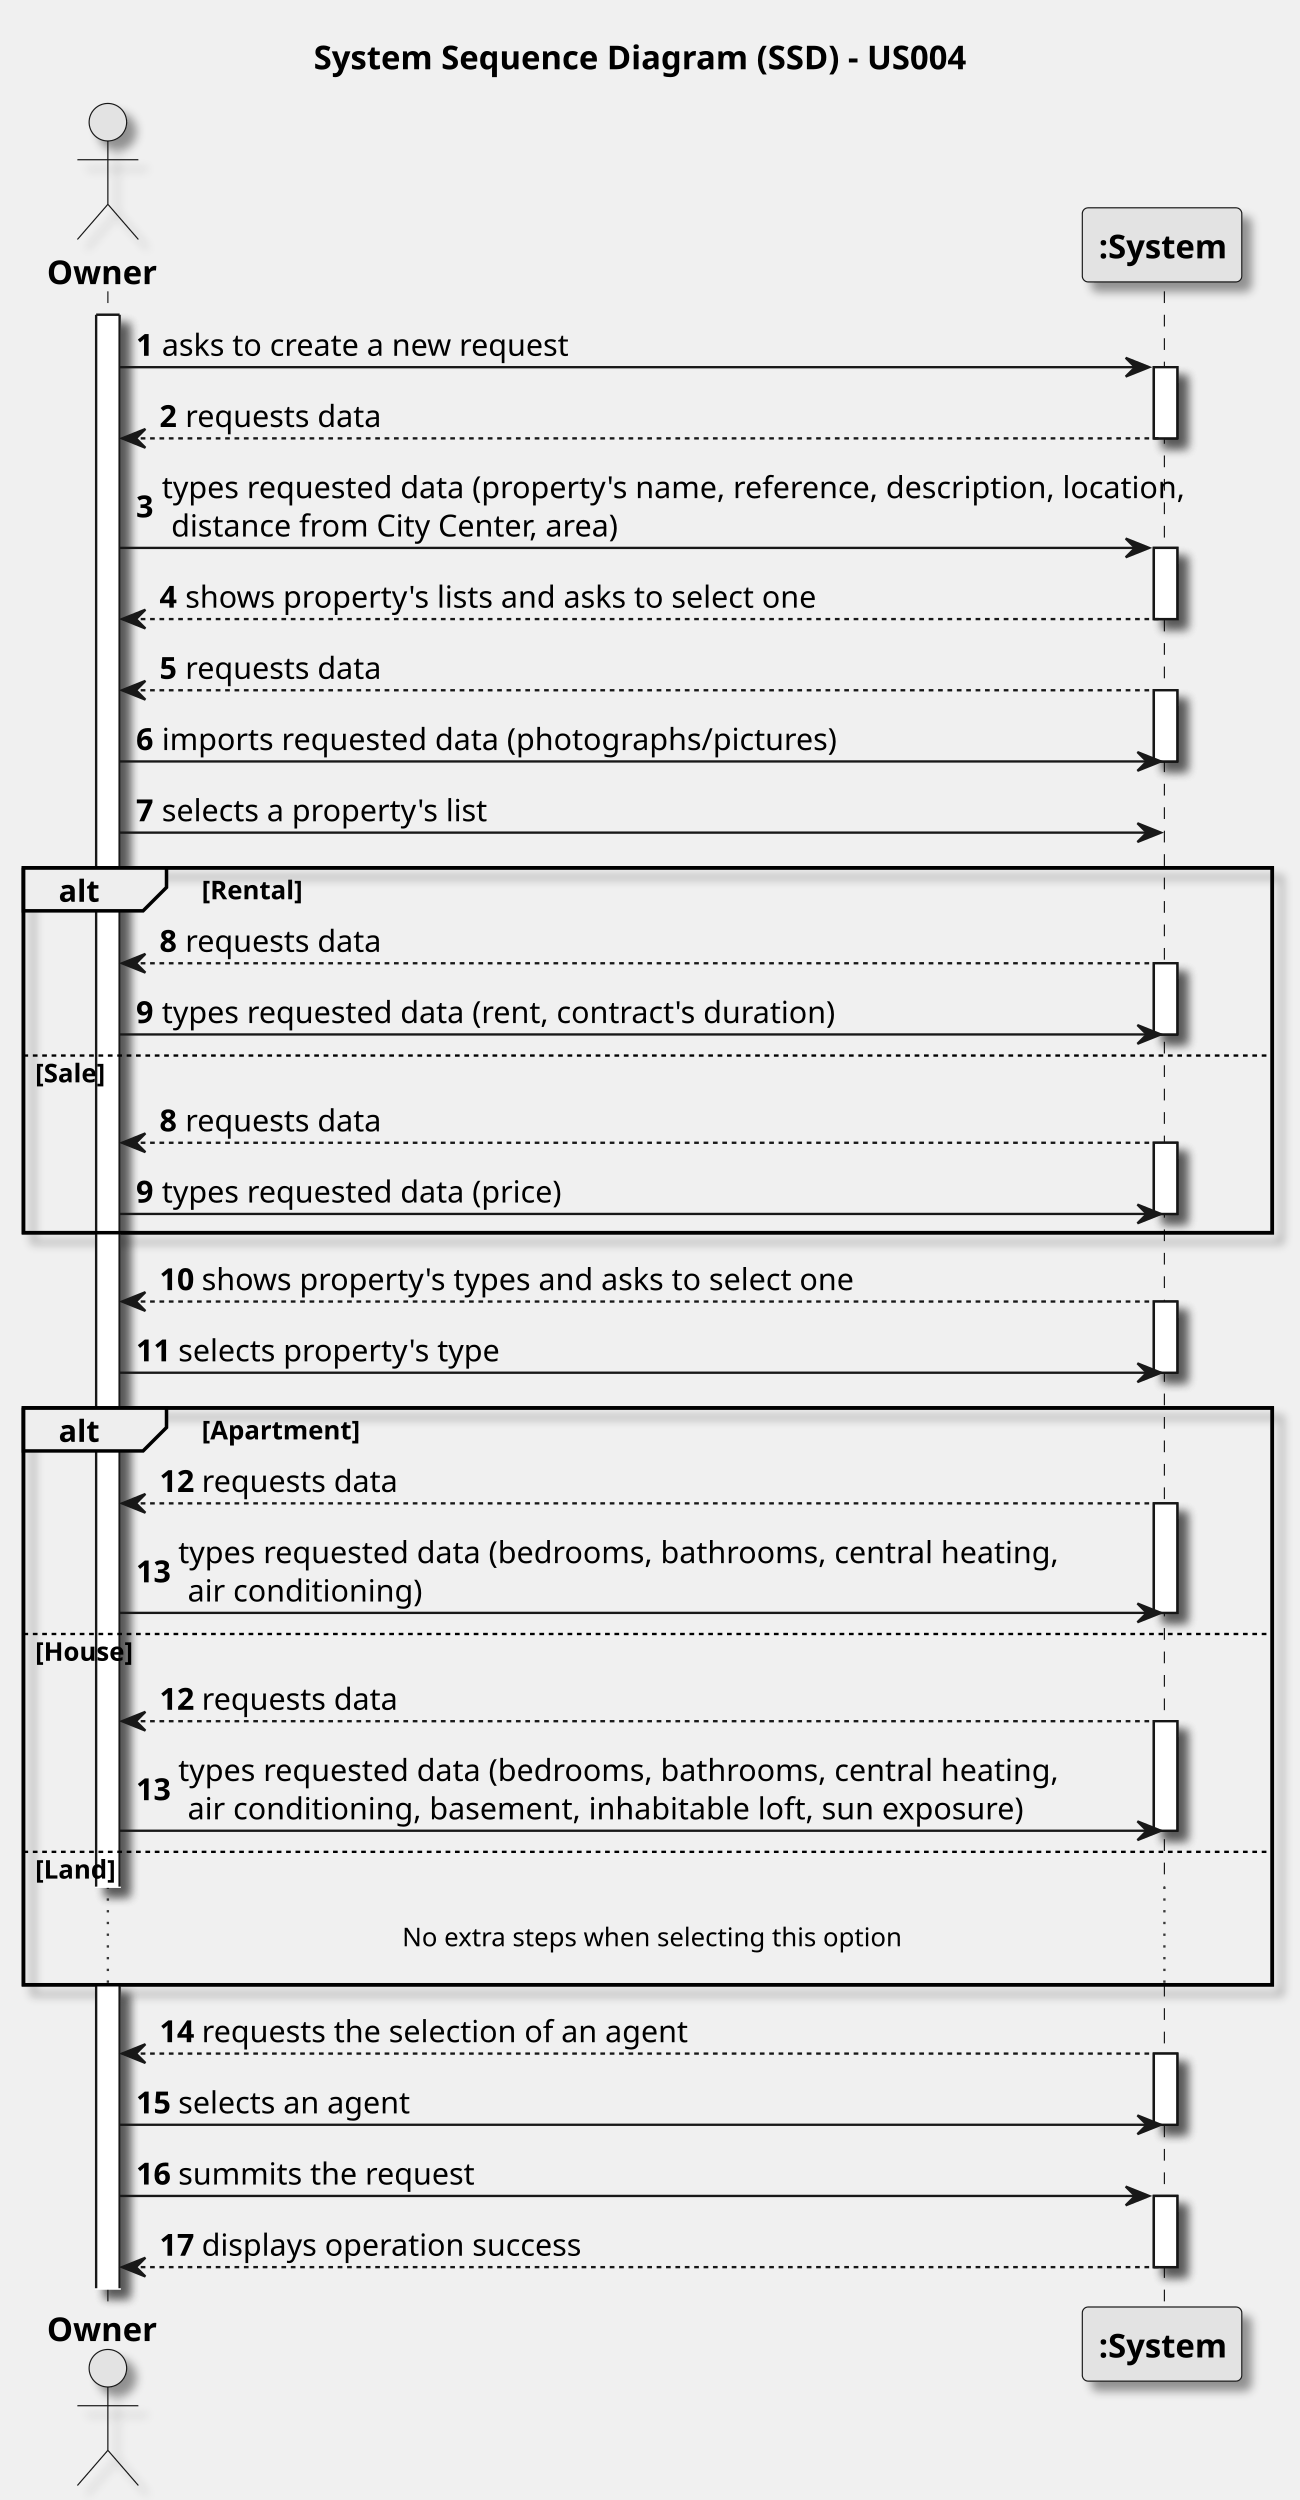
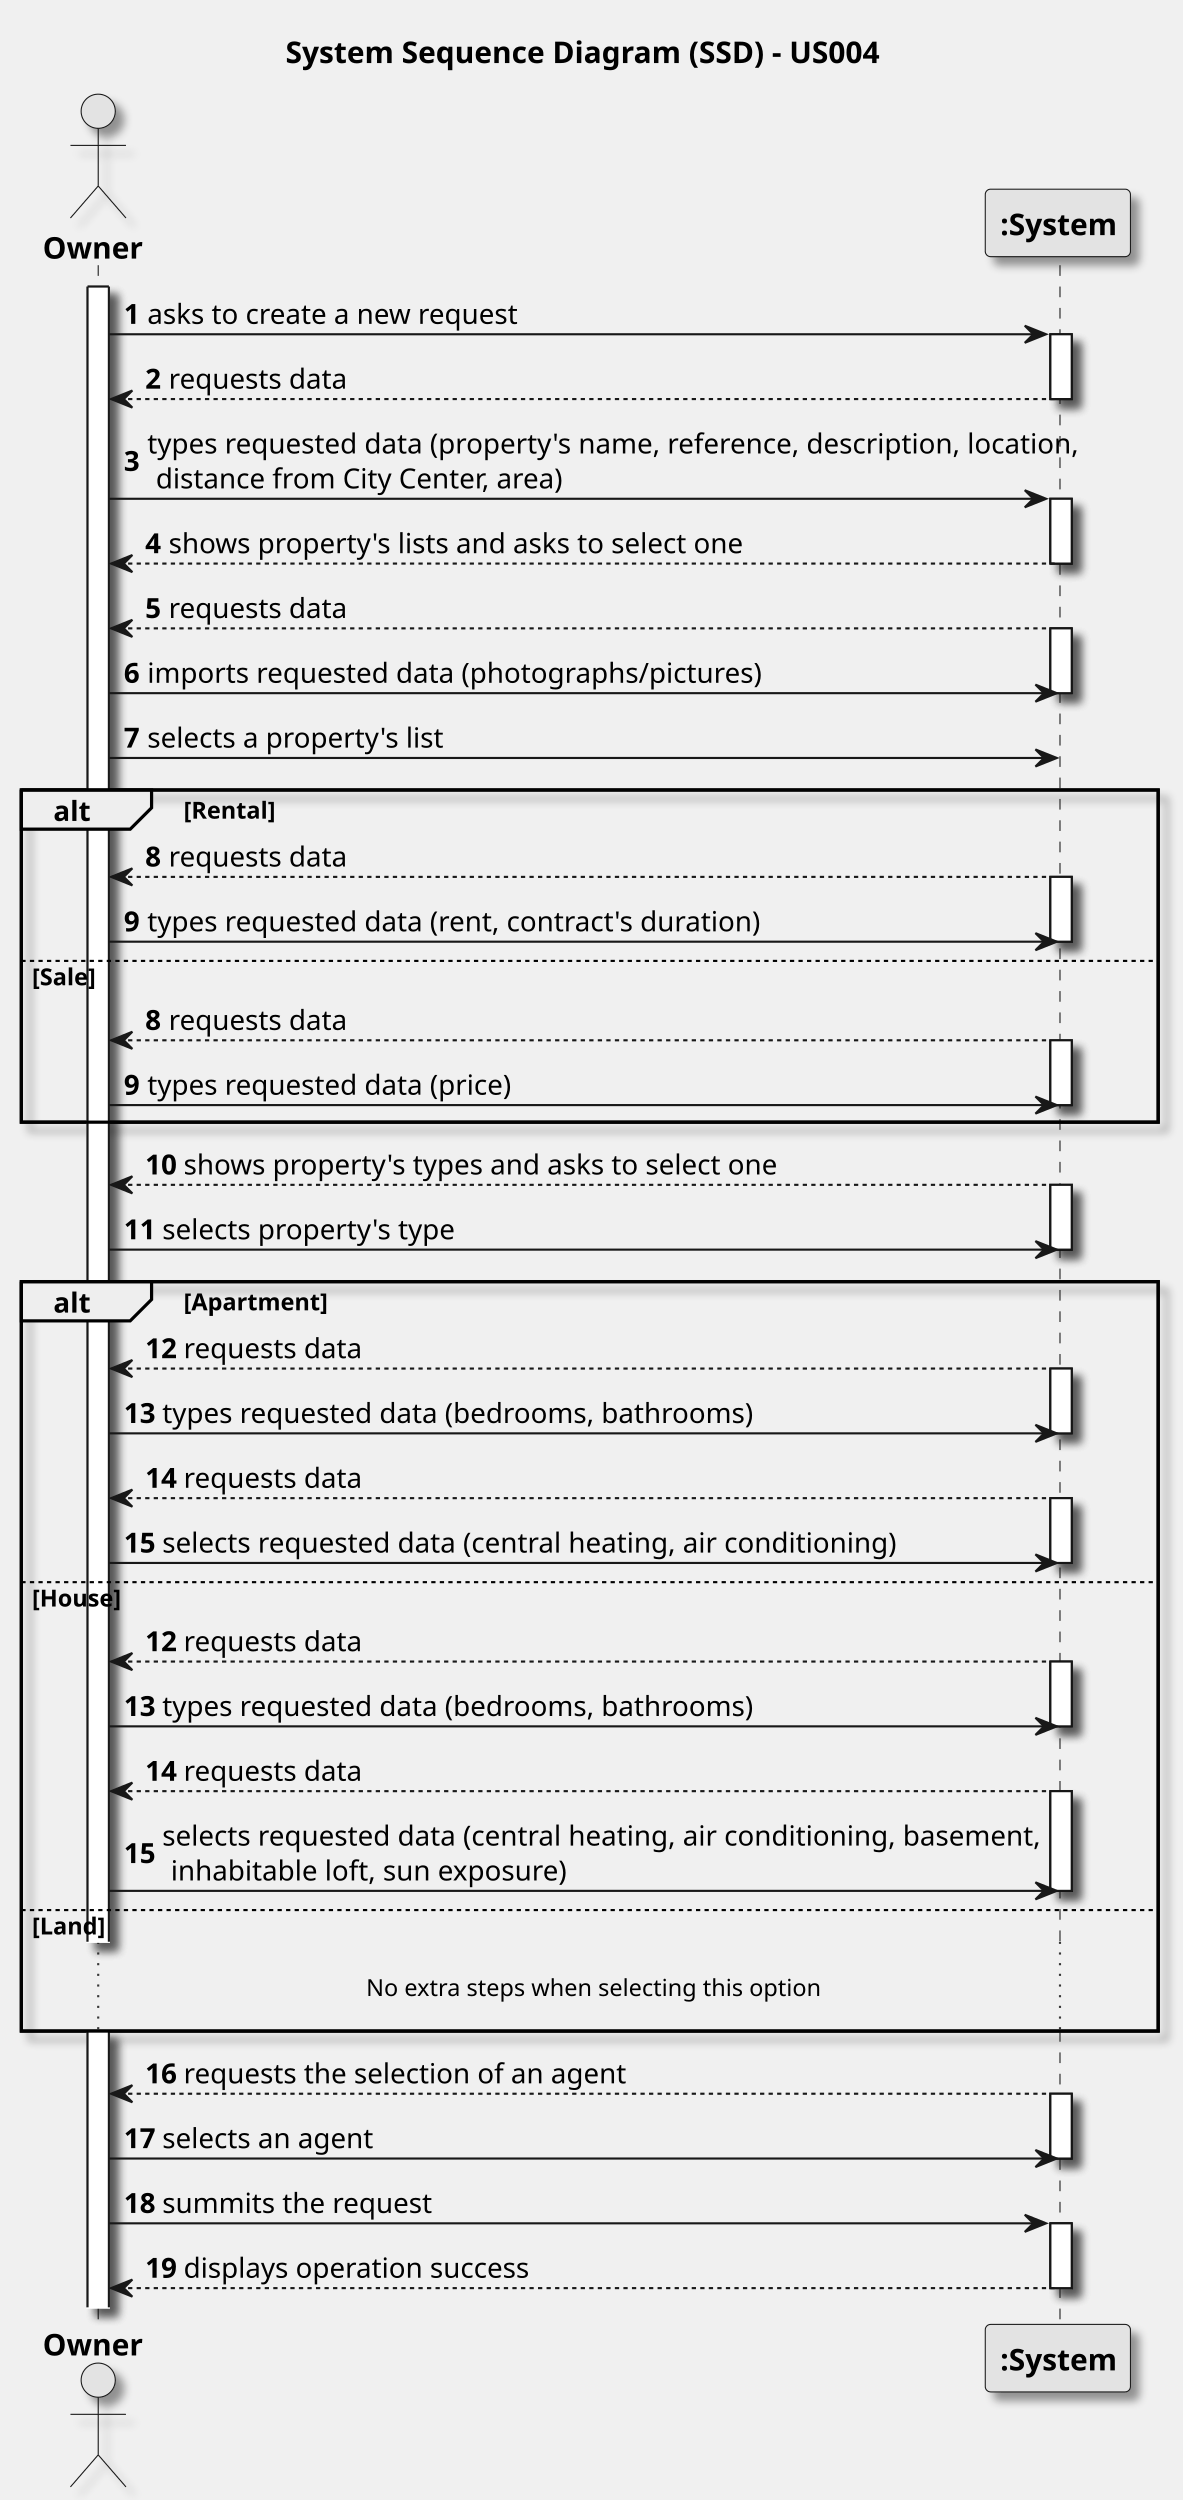
- <svg xmlns="http://www.w3.org/2000/svg" contentStyleType="text/css" height="1066px" preserveAspectRatio="none" style="width:554px;height:1066px;background:#FFFFFF;" version="1.1" viewBox="0 0 554 1066" width="554px" zoomAndPan="magnify">
+ <svg xmlns="http://www.w3.org/2000/svg" contentStyleType="text/css" height="1171px" preserveAspectRatio="none" style="width:554px;height:1171px;background:#FFFFFF;" version="1.1" viewBox="0 0 554 1171" width="554px" zoomAndPan="magnify">
  <defs>
-     <filter height="300%" id="f1ovipc9csqsng" width="300%" x="-1" y="-1">
+     <filter height="300%" id="fxqrnhuub08ok" width="300%" x="-1" y="-1">
      <feGaussianBlur result="blurOut" stdDeviation="2.0" />
      <feColorMatrix in="blurOut" result="blurOut2" type="matrix" values="0 0 0 0 0 0 0 0 0 0 0 0 0 0 0 0 0 0 .4 0" />
      <feOffset dx="4.0" dy="4.0" in="blurOut2" result="blurOut3" />
      <feBlend in="SourceGraphic" in2="blurOut3" mode="normal" />
    </filter>
  </defs>
  <g>
    <text fill="#000000" font-family="sans-serif" font-size="14" font-weight="bold" lengthAdjust="spacing" textLength="284" x="133.75" y="29.533">System Sequence Diagram (SSD) - US004</text>
-     <rect fill="#FFFFFF" filter="url(#f1ovipc9csqsng)" height="670.242" style="stroke:#FFFFFF;stroke-width:1.0;" width="10" x="41" y="134.219" />
-     <line style="stroke:#181818;stroke-width:1.0;" x1="41" x2="41" y1="134.219" y2="804.461" />
-     <line style="stroke:#181818;stroke-width:1.0;" x1="51" x2="51" y1="134.219" y2="804.461" />
+     <rect fill="#FFFFFF" filter="url(#fxqrnhuub08ok)" height="775.297" style="stroke:#FFFFFF;stroke-width:1.0;" width="10" x="41" y="134.219" />
+     <line style="stroke:#181818;stroke-width:1.0;" x1="41" x2="41" y1="134.219" y2="909.516" />
+     <line style="stroke:#181818;stroke-width:1.0;" x1="51" x2="51" y1="134.219" y2="909.516" />
    <line style="stroke:#181818;stroke-width:1.0;" x1="41" x2="51" y1="134.219" y2="134.219" />
-     <rect fill="#FFFFFF" filter="url(#f1ovipc9csqsng)" height="129.406" style="stroke:#FFFFFF;stroke-width:1.0;" width="10" x="41" y="846.297" />
-     <line style="stroke:#181818;stroke-width:1.0;" x1="41" x2="41" y1="846.297" y2="975.703" />
-     <line style="stroke:#181818;stroke-width:1.0;" x1="51" x2="51" y1="846.297" y2="975.703" />
-     <rect fill="#FFFFFF" filter="url(#f1ovipc9csqsng)" height="30.352" style="stroke:#181818;stroke-width:1.0;" width="10" x="492" y="156.57" />
-     <rect fill="#FFFFFF" filter="url(#f1ovipc9csqsng)" height="30.352" style="stroke:#181818;stroke-width:1.0;" width="10" x="492" y="233.625" />
-     <rect fill="#FFFFFF" filter="url(#f1ovipc9csqsng)" height="30.352" style="stroke:#181818;stroke-width:1.0;" width="10" x="492" y="294.328" />
-     <rect fill="#FFFFFF" filter="url(#f1ovipc9csqsng)" height="30.352" style="stroke:#181818;stroke-width:1.0;" width="10" x="492" y="410.734" />
-     <rect fill="#FFFFFF" filter="url(#f1ovipc9csqsng)" height="30.352" style="stroke:#181818;stroke-width:1.0;" width="10" x="492" y="487.273" />
-     <rect fill="#FFFFFF" filter="url(#f1ovipc9csqsng)" height="30.352" style="stroke:#181818;stroke-width:1.0;" width="10" x="492" y="554.977" />
-     <rect fill="#FFFFFF" filter="url(#f1ovipc9csqsng)" height="46.703" style="stroke:#181818;stroke-width:1.0;" width="10" x="492" y="641.031" />
-     <rect fill="#FFFFFF" filter="url(#f1ovipc9csqsng)" height="46.703" style="stroke:#181818;stroke-width:1.0;" width="10" x="492" y="733.922" />
-     <rect fill="#FFFFFF" filter="url(#f1ovipc9csqsng)" height="30.352" style="stroke:#181818;stroke-width:1.0;" width="10" x="492" y="875.648" />
-     <rect fill="#FFFFFF" filter="url(#f1ovipc9csqsng)" height="30.352" style="stroke:#181818;stroke-width:1.0;" width="10" x="492" y="936.352" />
-     <rect fill="none" filter="url(#f1ovipc9csqsng)" height="155.594" style="stroke:#000000;stroke-width:1.5;" width="532.5" x="10" y="370.031" />
-     <rect fill="none" filter="url(#f1ovipc9csqsng)" height="245.969" style="stroke:#000000;stroke-width:1.5;" width="532.5" x="10" y="600.328" />
-     <line style="stroke:#181818;stroke-width:0.5;stroke-dasharray:5.0,5.0;" x1="46" x2="46" y1="124.219" y2="804.461" />
-     <line style="stroke:#383838;stroke-width:1.0;stroke-dasharray:1.0,4.0;" x1="46" x2="46" y1="804.461" y2="846.297" />
-     <line style="stroke:#181818;stroke-width:0.5;stroke-dasharray:5.0,5.0;" x1="46" x2="46" y1="846.297" y2="984.703" />
-     <line style="stroke:#181818;stroke-width:0.5;stroke-dasharray:5.0,5.0;" x1="496.5" x2="496.5" y1="124.219" y2="804.461" />
-     <line style="stroke:#383838;stroke-width:1.0;stroke-dasharray:1.0,4.0;" x1="496.5" x2="496.5" y1="804.461" y2="846.297" />
-     <line style="stroke:#181818;stroke-width:0.5;stroke-dasharray:5.0,5.0;" x1="496.5" x2="496.5" y1="846.297" y2="984.703" />
+     <rect fill="#FFFFFF" filter="url(#fxqrnhuub08ok)" height="129.406" style="stroke:#FFFFFF;stroke-width:1.0;" width="10" x="41" y="951.352" />
+     <line style="stroke:#181818;stroke-width:1.0;" x1="41" x2="41" y1="951.352" y2="1080.758" />
+     <line style="stroke:#181818;stroke-width:1.0;" x1="51" x2="51" y1="951.352" y2="1080.758" />
+     <rect fill="#FFFFFF" filter="url(#fxqrnhuub08ok)" height="30.352" style="stroke:#181818;stroke-width:1.0;" width="10" x="492" y="156.57" />
+     <rect fill="#FFFFFF" filter="url(#fxqrnhuub08ok)" height="30.352" style="stroke:#181818;stroke-width:1.0;" width="10" x="492" y="233.625" />
+     <rect fill="#FFFFFF" filter="url(#fxqrnhuub08ok)" height="30.352" style="stroke:#181818;stroke-width:1.0;" width="10" x="492" y="294.328" />
+     <rect fill="#FFFFFF" filter="url(#fxqrnhuub08ok)" height="30.352" style="stroke:#181818;stroke-width:1.0;" width="10" x="492" y="410.734" />
+     <rect fill="#FFFFFF" filter="url(#fxqrnhuub08ok)" height="30.352" style="stroke:#181818;stroke-width:1.0;" width="10" x="492" y="487.273" />
+     <rect fill="#FFFFFF" filter="url(#fxqrnhuub08ok)" height="30.352" style="stroke:#181818;stroke-width:1.0;" width="10" x="492" y="554.977" />
+     <rect fill="#FFFFFF" filter="url(#fxqrnhuub08ok)" height="30.352" style="stroke:#181818;stroke-width:1.0;" width="10" x="492" y="641.031" />
+     <rect fill="#FFFFFF" filter="url(#fxqrnhuub08ok)" height="30.352" style="stroke:#181818;stroke-width:1.0;" width="10" x="492" y="701.734" />
+     <rect fill="#FFFFFF" filter="url(#fxqrnhuub08ok)" height="30.352" style="stroke:#181818;stroke-width:1.0;" width="10" x="492" y="778.273" />
+     <rect fill="#FFFFFF" filter="url(#fxqrnhuub08ok)" height="46.703" style="stroke:#181818;stroke-width:1.0;" width="10" x="492" y="838.977" />
+     <rect fill="#FFFFFF" filter="url(#fxqrnhuub08ok)" height="30.352" style="stroke:#181818;stroke-width:1.0;" width="10" x="492" y="980.703" />
+     <rect fill="#FFFFFF" filter="url(#fxqrnhuub08ok)" height="30.352" style="stroke:#181818;stroke-width:1.0;" width="10" x="492" y="1041.406" />
+     <rect fill="none" filter="url(#fxqrnhuub08ok)" height="155.594" style="stroke:#000000;stroke-width:1.5;" width="532.5" x="10" y="370.031" />
+     <rect fill="none" filter="url(#fxqrnhuub08ok)" height="351.023" style="stroke:#000000;stroke-width:1.5;" width="532.5" x="10" y="600.328" />
+     <line style="stroke:#181818;stroke-width:0.5;stroke-dasharray:5.0,5.0;" x1="46" x2="46" y1="124.219" y2="909.516" />
+     <line style="stroke:#383838;stroke-width:1.0;stroke-dasharray:1.0,4.0;" x1="46" x2="46" y1="909.516" y2="951.352" />
+     <line style="stroke:#181818;stroke-width:0.5;stroke-dasharray:5.0,5.0;" x1="46" x2="46" y1="951.352" y2="1089.758" />
+     <line style="stroke:#181818;stroke-width:0.5;stroke-dasharray:5.0,5.0;" x1="496.5" x2="496.5" y1="124.219" y2="909.516" />
+     <line style="stroke:#383838;stroke-width:1.0;stroke-dasharray:1.0,4.0;" x1="496.5" x2="496.5" y1="909.516" y2="951.352" />
+     <line style="stroke:#181818;stroke-width:0.5;stroke-dasharray:5.0,5.0;" x1="496.5" x2="496.5" y1="951.352" y2="1089.758" />
    <text fill="#000000" font-family="sans-serif" font-size="14" font-weight="bold" lengthAdjust="spacing" textLength="46" x="20" y="121.143">Owner</text>
-     <ellipse cx="46" cy="52.109" fill="#E3E3E3" filter="url(#f1ovipc9csqsng)" rx="8" ry="8" style="stroke:#181818;stroke-width:0.5;" />
-     <path d="M46,60.109 L46,87.109 M33,68.109 L59,68.109 M46,87.109 L33,102.109 M46,87.109 L59,102.109 " fill="none" filter="url(#f1ovipc9csqsng)" style="stroke:#181818;stroke-width:0.5;" />
-     <text fill="#000000" font-family="sans-serif" font-size="14" font-weight="bold" lengthAdjust="spacing" textLength="46" x="20" y="998.236">Owner</text>
-     <ellipse cx="46" cy="1009.812" fill="#E3E3E3" filter="url(#f1ovipc9csqsng)" rx="8" ry="8" style="stroke:#181818;stroke-width:0.5;" />
-     <path d="M46,1017.812 L46,1044.812 M33,1025.812 L59,1025.812 M46,1044.812 L33,1059.812 M46,1044.812 L59,1059.812 " fill="none" filter="url(#f1ovipc9csqsng)" style="stroke:#181818;stroke-width:0.5;" />
-     <rect fill="#E3E3E3" filter="url(#f1ovipc9csqsng)" height="31.609" rx="2.5" ry="2.5" style="stroke:#181818;stroke-width:0.5;" width="68" x="461.5" y="88.609" />
+     <ellipse cx="46" cy="52.109" fill="#E3E3E3" filter="url(#fxqrnhuub08ok)" rx="8" ry="8" style="stroke:#181818;stroke-width:0.5;" />
+     <path d="M46,60.109 L46,87.109 M33,68.109 L59,68.109 M46,87.109 L33,102.109 M46,87.109 L59,102.109 " fill="none" filter="url(#fxqrnhuub08ok)" style="stroke:#181818;stroke-width:0.5;" />
+     <text fill="#000000" font-family="sans-serif" font-size="14" font-weight="bold" lengthAdjust="spacing" textLength="46" x="20" y="1103.291">Owner</text>
+     <ellipse cx="46" cy="1114.867" fill="#E3E3E3" filter="url(#fxqrnhuub08ok)" rx="8" ry="8" style="stroke:#181818;stroke-width:0.5;" />
+     <path d="M46,1122.867 L46,1149.867 M33,1130.867 L59,1130.867 M46,1149.867 L33,1164.867 M46,1149.867 L59,1164.867 " fill="none" filter="url(#fxqrnhuub08ok)" style="stroke:#181818;stroke-width:0.5;" />
+     <rect fill="#E3E3E3" filter="url(#fxqrnhuub08ok)" height="31.609" rx="2.5" ry="2.5" style="stroke:#181818;stroke-width:0.5;" width="68" x="461.5" y="88.609" />
    <text fill="#000000" font-family="sans-serif" font-size="14" font-weight="bold" lengthAdjust="spacing" textLength="54" x="468.5" y="110.143">:System</text>
-     <rect fill="#E3E3E3" filter="url(#f1ovipc9csqsng)" height="31.609" rx="2.5" ry="2.5" style="stroke:#181818;stroke-width:0.5;" width="68" x="461.5" y="983.703" />
-     <text fill="#000000" font-family="sans-serif" font-size="14" font-weight="bold" lengthAdjust="spacing" textLength="54" x="468.5" y="1005.236">:System</text>
-     <rect fill="#FFFFFF" filter="url(#f1ovipc9csqsng)" height="670.242" style="stroke:#FFFFFF;stroke-width:1.0;" width="10" x="41" y="134.219" />
-     <line style="stroke:#181818;stroke-width:1.0;" x1="41" x2="41" y1="134.219" y2="804.461" />
-     <line style="stroke:#181818;stroke-width:1.0;" x1="51" x2="51" y1="134.219" y2="804.461" />
+     <rect fill="#E3E3E3" filter="url(#fxqrnhuub08ok)" height="31.609" rx="2.5" ry="2.5" style="stroke:#181818;stroke-width:0.5;" width="68" x="461.5" y="1088.758" />
+     <text fill="#000000" font-family="sans-serif" font-size="14" font-weight="bold" lengthAdjust="spacing" textLength="54" x="468.5" y="1110.291">:System</text>
+     <rect fill="#FFFFFF" filter="url(#fxqrnhuub08ok)" height="775.297" style="stroke:#FFFFFF;stroke-width:1.0;" width="10" x="41" y="134.219" />
+     <line style="stroke:#181818;stroke-width:1.0;" x1="41" x2="41" y1="134.219" y2="909.516" />
+     <line style="stroke:#181818;stroke-width:1.0;" x1="51" x2="51" y1="134.219" y2="909.516" />
    <line style="stroke:#181818;stroke-width:1.0;" x1="41" x2="51" y1="134.219" y2="134.219" />
-     <rect fill="#FFFFFF" filter="url(#f1ovipc9csqsng)" height="129.406" style="stroke:#FFFFFF;stroke-width:1.0;" width="10" x="41" y="846.297" />
-     <line style="stroke:#181818;stroke-width:1.0;" x1="41" x2="41" y1="846.297" y2="975.703" />
-     <line style="stroke:#181818;stroke-width:1.0;" x1="51" x2="51" y1="846.297" y2="975.703" />
-     <rect fill="#FFFFFF" filter="url(#f1ovipc9csqsng)" height="30.352" style="stroke:#181818;stroke-width:1.0;" width="10" x="492" y="156.57" />
-     <rect fill="#FFFFFF" filter="url(#f1ovipc9csqsng)" height="30.352" style="stroke:#181818;stroke-width:1.0;" width="10" x="492" y="233.625" />
-     <rect fill="#FFFFFF" filter="url(#f1ovipc9csqsng)" height="30.352" style="stroke:#181818;stroke-width:1.0;" width="10" x="492" y="294.328" />
-     <rect fill="#FFFFFF" filter="url(#f1ovipc9csqsng)" height="30.352" style="stroke:#181818;stroke-width:1.0;" width="10" x="492" y="410.734" />
-     <rect fill="#FFFFFF" filter="url(#f1ovipc9csqsng)" height="30.352" style="stroke:#181818;stroke-width:1.0;" width="10" x="492" y="487.273" />
-     <rect fill="#FFFFFF" filter="url(#f1ovipc9csqsng)" height="30.352" style="stroke:#181818;stroke-width:1.0;" width="10" x="492" y="554.977" />
-     <rect fill="#FFFFFF" filter="url(#f1ovipc9csqsng)" height="46.703" style="stroke:#181818;stroke-width:1.0;" width="10" x="492" y="641.031" />
-     <rect fill="#FFFFFF" filter="url(#f1ovipc9csqsng)" height="46.703" style="stroke:#181818;stroke-width:1.0;" width="10" x="492" y="733.922" />
-     <rect fill="#FFFFFF" filter="url(#f1ovipc9csqsng)" height="30.352" style="stroke:#181818;stroke-width:1.0;" width="10" x="492" y="875.648" />
-     <rect fill="#FFFFFF" filter="url(#f1ovipc9csqsng)" height="30.352" style="stroke:#181818;stroke-width:1.0;" width="10" x="492" y="936.352" />
+     <rect fill="#FFFFFF" filter="url(#fxqrnhuub08ok)" height="129.406" style="stroke:#FFFFFF;stroke-width:1.0;" width="10" x="41" y="951.352" />
+     <line style="stroke:#181818;stroke-width:1.0;" x1="41" x2="41" y1="951.352" y2="1080.758" />
+     <line style="stroke:#181818;stroke-width:1.0;" x1="51" x2="51" y1="951.352" y2="1080.758" />
+     <rect fill="#FFFFFF" filter="url(#fxqrnhuub08ok)" height="30.352" style="stroke:#181818;stroke-width:1.0;" width="10" x="492" y="156.57" />
+     <rect fill="#FFFFFF" filter="url(#fxqrnhuub08ok)" height="30.352" style="stroke:#181818;stroke-width:1.0;" width="10" x="492" y="233.625" />
+     <rect fill="#FFFFFF" filter="url(#fxqrnhuub08ok)" height="30.352" style="stroke:#181818;stroke-width:1.0;" width="10" x="492" y="294.328" />
+     <rect fill="#FFFFFF" filter="url(#fxqrnhuub08ok)" height="30.352" style="stroke:#181818;stroke-width:1.0;" width="10" x="492" y="410.734" />
+     <rect fill="#FFFFFF" filter="url(#fxqrnhuub08ok)" height="30.352" style="stroke:#181818;stroke-width:1.0;" width="10" x="492" y="487.273" />
+     <rect fill="#FFFFFF" filter="url(#fxqrnhuub08ok)" height="30.352" style="stroke:#181818;stroke-width:1.0;" width="10" x="492" y="554.977" />
+     <rect fill="#FFFFFF" filter="url(#fxqrnhuub08ok)" height="30.352" style="stroke:#181818;stroke-width:1.0;" width="10" x="492" y="641.031" />
+     <rect fill="#FFFFFF" filter="url(#fxqrnhuub08ok)" height="30.352" style="stroke:#181818;stroke-width:1.0;" width="10" x="492" y="701.734" />
+     <rect fill="#FFFFFF" filter="url(#fxqrnhuub08ok)" height="30.352" style="stroke:#181818;stroke-width:1.0;" width="10" x="492" y="778.273" />
+     <rect fill="#FFFFFF" filter="url(#fxqrnhuub08ok)" height="46.703" style="stroke:#181818;stroke-width:1.0;" width="10" x="492" y="838.977" />
+     <rect fill="#FFFFFF" filter="url(#fxqrnhuub08ok)" height="30.352" style="stroke:#181818;stroke-width:1.0;" width="10" x="492" y="980.703" />
+     <rect fill="#FFFFFF" filter="url(#fxqrnhuub08ok)" height="30.352" style="stroke:#181818;stroke-width:1.0;" width="10" x="492" y="1041.406" />
    <polygon fill="#181818" points="480,152.57,490,156.57,480,160.57,484,156.57" style="stroke:#181818;stroke-width:1.0;" />
    <line style="stroke:#181818;stroke-width:1.0;" x1="51" x2="486" y1="156.57" y2="156.57" />
    <text fill="#000000" font-family="sans-serif" font-size="13" font-weight="bold" lengthAdjust="spacing" textLength="7" x="58" y="151.714">1</text>
    <text fill="#000000" font-family="sans-serif" font-size="13" lengthAdjust="spacing" textLength="168" x="69" y="151.714">asks to create a new request</text>
    <polygon fill="#181818" points="62,182.922,52,186.922,62,190.922,58,186.922" style="stroke:#181818;stroke-width:1.0;" />
    <line style="stroke:#181818;stroke-width:1.0;stroke-dasharray:2.0,2.0;" x1="56" x2="496" y1="186.922" y2="186.922" />
    <text fill="#000000" font-family="sans-serif" font-size="13" font-weight="bold" lengthAdjust="spacing" textLength="7" x="68" y="182.065">2</text>
    <text fill="#000000" font-family="sans-serif" font-size="13" lengthAdjust="spacing" textLength="79" x="79" y="182.065">requests data</text>
    <polygon fill="#181818" points="480,229.625,490,233.625,480,237.625,484,233.625" style="stroke:#181818;stroke-width:1.0;" />
    <line style="stroke:#181818;stroke-width:1.0;" x1="51" x2="486" y1="233.625" y2="233.625" />
    <text fill="#000000" font-family="sans-serif" font-size="13" font-weight="bold" lengthAdjust="spacing" textLength="7" x="58" y="220.593">3</text>
    <text fill="#000000" font-family="sans-serif" font-size="13" lengthAdjust="spacing" textLength="411" x="69" y="212.417">types requested data (property's name, reference, description, location,</text>
    <text fill="#000000" font-family="sans-serif" font-size="13" lengthAdjust="spacing" textLength="184" x="73" y="228.769">distance from City Center, area)</text>
    <polygon fill="#181818" points="62,259.977,52,263.977,62,267.977,58,263.977" style="stroke:#181818;stroke-width:1.0;" />
    <line style="stroke:#181818;stroke-width:1.0;stroke-dasharray:2.0,2.0;" x1="56" x2="496" y1="263.977" y2="263.977" />
    <text fill="#000000" font-family="sans-serif" font-size="13" font-weight="bold" lengthAdjust="spacing" textLength="7" x="68" y="259.12">4</text>
    <text fill="#000000" font-family="sans-serif" font-size="13" lengthAdjust="spacing" textLength="261" x="79" y="259.12">shows property's lists and asks to select one</text>
    <polygon fill="#181818" points="62,290.328,52,294.328,62,298.328,58,294.328" style="stroke:#181818;stroke-width:1.0;" />
    <line style="stroke:#181818;stroke-width:1.0;stroke-dasharray:2.0,2.0;" x1="56" x2="491" y1="294.328" y2="294.328" />
    <text fill="#000000" font-family="sans-serif" font-size="13" font-weight="bold" lengthAdjust="spacing" textLength="7" x="68" y="289.472">5</text>
    <text fill="#000000" font-family="sans-serif" font-size="13" lengthAdjust="spacing" textLength="79" x="79" y="289.472">requests data</text>
    <polygon fill="#181818" points="485,320.68,495,324.68,485,328.68,489,324.68" style="stroke:#181818;stroke-width:1.0;" />
    <line style="stroke:#181818;stroke-width:1.0;" x1="51" x2="491" y1="324.68" y2="324.68" />
    <text fill="#000000" font-family="sans-serif" font-size="13" font-weight="bold" lengthAdjust="spacing" textLength="7" x="58" y="319.823">6</text>
    <text fill="#000000" font-family="sans-serif" font-size="13" lengthAdjust="spacing" textLength="266" x="69" y="319.823">imports requested data (photographs/pictures)</text>
    <polygon fill="#181818" points="485,351.031,495,355.031,485,359.031,489,355.031" style="stroke:#181818;stroke-width:1.0;" />
    <line style="stroke:#181818;stroke-width:1.0;" x1="51" x2="491" y1="355.031" y2="355.031" />
    <text fill="#000000" font-family="sans-serif" font-size="13" font-weight="bold" lengthAdjust="spacing" textLength="7" x="58" y="350.175">7</text>
    <text fill="#000000" font-family="sans-serif" font-size="13" lengthAdjust="spacing" textLength="134" x="69" y="350.175">selects a property's list</text>
    <path d="M10,370.031 L71,370.031 L71,378.383 L61,388.383 L10,388.383 L10,370.031 " fill="#EEEEEE" style="stroke:#000000;stroke-width:1.5;" />
    <rect fill="none" height="155.594" style="stroke:#000000;stroke-width:1.5;" width="532.5" x="10" y="370.031" />
    <text fill="#000000" font-family="sans-serif" font-size="13" font-weight="bold" lengthAdjust="spacing" textLength="16" x="25" y="384.526">alt</text>
    <text fill="#000000" font-family="sans-serif" font-size="11" font-weight="bold" lengthAdjust="spacing" textLength="42" x="86" y="383.45">[Rental]</text>
    <polygon fill="#181818" points="62,406.734,52,410.734,62,414.734,58,410.734" style="stroke:#181818;stroke-width:1.0;" />
    <line style="stroke:#181818;stroke-width:1.0;stroke-dasharray:2.0,2.0;" x1="56" x2="491" y1="410.734" y2="410.734" />
    <text fill="#000000" font-family="sans-serif" font-size="13" font-weight="bold" lengthAdjust="spacing" textLength="7" x="68" y="405.878">8</text>
    <text fill="#000000" font-family="sans-serif" font-size="13" lengthAdjust="spacing" textLength="79" x="79" y="405.878">requests data</text>
    <polygon fill="#181818" points="485,437.086,495,441.086,485,445.086,489,441.086" style="stroke:#181818;stroke-width:1.0;" />
    <line style="stroke:#181818;stroke-width:1.0;" x1="51" x2="491" y1="441.086" y2="441.086" />
    <text fill="#000000" font-family="sans-serif" font-size="13" font-weight="bold" lengthAdjust="spacing" textLength="7" x="58" y="436.229">9</text>
    <text fill="#000000" font-family="sans-serif" font-size="13" lengthAdjust="spacing" textLength="270" x="69" y="436.229">types requested data (rent, contract's duration)</text>
    <line style="stroke:#000000;stroke-width:1.0;stroke-dasharray:2.0,2.0;" x1="10" x2="542.5" y1="450.086" y2="450.086" />
    <text fill="#000000" font-family="sans-serif" font-size="11" font-weight="bold" lengthAdjust="spacing" textLength="31" x="15" y="461.505">[Sale]</text>
    <polygon fill="#181818" points="62,483.273,52,487.273,62,491.273,58,487.273" style="stroke:#181818;stroke-width:1.0;" />
    <line style="stroke:#181818;stroke-width:1.0;stroke-dasharray:2.0,2.0;" x1="56" x2="491" y1="487.273" y2="487.273" />
    <text fill="#000000" font-family="sans-serif" font-size="13" font-weight="bold" lengthAdjust="spacing" textLength="7" x="68" y="482.417">8</text>
    <text fill="#000000" font-family="sans-serif" font-size="13" lengthAdjust="spacing" textLength="79" x="79" y="482.417">requests data</text>
    <polygon fill="#181818" points="485,513.625,495,517.625,485,521.625,489,517.625" style="stroke:#181818;stroke-width:1.0;" />
    <line style="stroke:#181818;stroke-width:1.0;" x1="51" x2="491" y1="517.625" y2="517.625" />
    <text fill="#000000" font-family="sans-serif" font-size="13" font-weight="bold" lengthAdjust="spacing" textLength="7" x="58" y="512.769">9</text>
    <text fill="#000000" font-family="sans-serif" font-size="13" lengthAdjust="spacing" textLength="162" x="69" y="512.769">types requested data (price)</text>
    <polygon fill="#181818" points="62,550.977,52,554.977,62,558.977,58,554.977" style="stroke:#181818;stroke-width:1.0;" />
    <line style="stroke:#181818;stroke-width:1.0;stroke-dasharray:2.0,2.0;" x1="56" x2="491" y1="554.977" y2="554.977" />
    <text fill="#000000" font-family="sans-serif" font-size="13" font-weight="bold" lengthAdjust="spacing" textLength="14" x="68" y="550.12">10</text>
    <text fill="#000000" font-family="sans-serif" font-size="13" lengthAdjust="spacing" textLength="269" x="86" y="550.12">shows property's types and asks to select one</text>
    <polygon fill="#181818" points="485,581.328,495,585.328,485,589.328,489,585.328" style="stroke:#181818;stroke-width:1.0;" />
    <line style="stroke:#181818;stroke-width:1.0;" x1="51" x2="491" y1="585.328" y2="585.328" />
    <text fill="#000000" font-family="sans-serif" font-size="13" font-weight="bold" lengthAdjust="spacing" textLength="14" x="58" y="580.472">11</text>
    <text fill="#000000" font-family="sans-serif" font-size="13" lengthAdjust="spacing" textLength="131" x="76" y="580.472">selects property's type</text>
    <path d="M10,600.328 L71,600.328 L71,608.68 L61,618.68 L10,618.68 L10,600.328 " fill="#EEEEEE" style="stroke:#000000;stroke-width:1.5;" />
-     <rect fill="none" height="245.969" style="stroke:#000000;stroke-width:1.5;" width="532.5" x="10" y="600.328" />
+     <rect fill="none" height="351.023" style="stroke:#000000;stroke-width:1.5;" width="532.5" x="10" y="600.328" />
    <text fill="#000000" font-family="sans-serif" font-size="13" font-weight="bold" lengthAdjust="spacing" textLength="16" x="25" y="614.823">alt</text>
    <text fill="#000000" font-family="sans-serif" font-size="11" font-weight="bold" lengthAdjust="spacing" textLength="67" x="86" y="613.747">[Apartment]</text>
    <polygon fill="#181818" points="62,637.031,52,641.031,62,645.031,58,641.031" style="stroke:#181818;stroke-width:1.0;" />
    <line style="stroke:#181818;stroke-width:1.0;stroke-dasharray:2.0,2.0;" x1="56" x2="491" y1="641.031" y2="641.031" />
    <text fill="#000000" font-family="sans-serif" font-size="13" font-weight="bold" lengthAdjust="spacing" textLength="14" x="68" y="636.175">12</text>
    <text fill="#000000" font-family="sans-serif" font-size="13" lengthAdjust="spacing" textLength="79" x="86" y="636.175">requests data</text>
-     <polygon fill="#181818" points="485,683.734,495,687.734,485,691.734,489,687.734" style="stroke:#181818;stroke-width:1.0;" />
-     <line style="stroke:#181818;stroke-width:1.0;" x1="51" x2="491" y1="687.734" y2="687.734" />
-     <text fill="#000000" font-family="sans-serif" font-size="13" font-weight="bold" lengthAdjust="spacing" textLength="14" x="58" y="674.702">13</text>
-     <text fill="#000000" font-family="sans-serif" font-size="13" lengthAdjust="spacing" textLength="353" x="76" y="666.526">types requested data (bedrooms, bathrooms, central heating,</text>
-     <text fill="#000000" font-family="sans-serif" font-size="13" lengthAdjust="spacing" textLength="91" x="80" y="682.878">air conditioning)</text>
-     <line style="stroke:#000000;stroke-width:1.0;stroke-dasharray:2.0,2.0;" x1="10" x2="542.5" y1="696.734" y2="696.734" />
-     <text fill="#000000" font-family="sans-serif" font-size="11" font-weight="bold" lengthAdjust="spacing" textLength="43" x="15" y="708.153">[House]</text>
-     <polygon fill="#181818" points="62,729.922,52,733.922,62,737.922,58,733.922" style="stroke:#181818;stroke-width:1.0;" />
-     <line style="stroke:#181818;stroke-width:1.0;stroke-dasharray:2.0,2.0;" x1="56" x2="491" y1="733.922" y2="733.922" />
-     <text fill="#000000" font-family="sans-serif" font-size="13" font-weight="bold" lengthAdjust="spacing" textLength="14" x="68" y="729.065">12</text>
-     <text fill="#000000" font-family="sans-serif" font-size="13" lengthAdjust="spacing" textLength="79" x="86" y="729.065">requests data</text>
-     <polygon fill="#181818" points="485,776.625,495,780.625,485,784.625,489,780.625" style="stroke:#181818;stroke-width:1.0;" />
-     <line style="stroke:#181818;stroke-width:1.0;" x1="51" x2="491" y1="780.625" y2="780.625" />
-     <text fill="#000000" font-family="sans-serif" font-size="13" font-weight="bold" lengthAdjust="spacing" textLength="14" x="58" y="767.593">13</text>
-     <text fill="#000000" font-family="sans-serif" font-size="13" lengthAdjust="spacing" textLength="353" x="76" y="759.417">types requested data (bedrooms, bathrooms, central heating,</text>
-     <text fill="#000000" font-family="sans-serif" font-size="13" lengthAdjust="spacing" textLength="333" x="80" y="775.769">air conditioning, basement, inhabitable loft, sun exposure)</text>
-     <line style="stroke:#000000;stroke-width:1.0;stroke-dasharray:2.0,2.0;" x1="10" x2="542.5" y1="789.625" y2="789.625" />
-     <text fill="#000000" font-family="sans-serif" font-size="11" font-weight="bold" lengthAdjust="spacing" textLength="35" x="15" y="801.044">[Land]</text>
-     <text fill="#000000" font-family="sans-serif" font-size="11" lengthAdjust="spacing" textLength="200" x="171.5" y="829.88">No extra steps when selecting this option</text>
-     <polygon fill="#181818" points="62,871.648,52,875.648,62,879.648,58,875.648" style="stroke:#181818;stroke-width:1.0;" />
-     <line style="stroke:#181818;stroke-width:1.0;stroke-dasharray:2.0,2.0;" x1="56" x2="491" y1="875.648" y2="875.648" />
-     <text fill="#000000" font-family="sans-serif" font-size="13" font-weight="bold" lengthAdjust="spacing" textLength="14" x="68" y="870.792">14</text>
-     <text fill="#000000" font-family="sans-serif" font-size="13" lengthAdjust="spacing" textLength="196" x="86" y="870.792">requests the selection of an agent</text>
-     <polygon fill="#181818" points="485,902,495,906,485,910,489,906" style="stroke:#181818;stroke-width:1.0;" />
-     <line style="stroke:#181818;stroke-width:1.0;" x1="51" x2="491" y1="906" y2="906" />
-     <text fill="#000000" font-family="sans-serif" font-size="13" font-weight="bold" lengthAdjust="spacing" textLength="14" x="58" y="901.144">15</text>
-     <text fill="#000000" font-family="sans-serif" font-size="13" lengthAdjust="spacing" textLength="96" x="76" y="901.144">selects an agent</text>
-     <polygon fill="#181818" points="480,932.352,490,936.352,480,940.352,484,936.352" style="stroke:#181818;stroke-width:1.0;" />
-     <line style="stroke:#181818;stroke-width:1.0;" x1="51" x2="486" y1="936.352" y2="936.352" />
-     <text fill="#000000" font-family="sans-serif" font-size="13" font-weight="bold" lengthAdjust="spacing" textLength="14" x="58" y="931.495">16</text>
-     <text fill="#000000" font-family="sans-serif" font-size="13" lengthAdjust="spacing" textLength="119" x="76" y="931.495">summits the request</text>
-     <polygon fill="#181818" points="62,962.703,52,966.703,62,970.703,58,966.703" style="stroke:#181818;stroke-width:1.0;" />
-     <line style="stroke:#181818;stroke-width:1.0;stroke-dasharray:2.0,2.0;" x1="56" x2="496" y1="966.703" y2="966.703" />
-     <text fill="#000000" font-family="sans-serif" font-size="13" font-weight="bold" lengthAdjust="spacing" textLength="14" x="68" y="961.847">17</text>
-     <text fill="#000000" font-family="sans-serif" font-size="13" lengthAdjust="spacing" textLength="158" x="86" y="961.847">displays operation success</text>
+     <polygon fill="#181818" points="485,667.383,495,671.383,485,675.383,489,671.383" style="stroke:#181818;stroke-width:1.0;" />
+     <line style="stroke:#181818;stroke-width:1.0;" x1="51" x2="491" y1="671.383" y2="671.383" />
+     <text fill="#000000" font-family="sans-serif" font-size="13" font-weight="bold" lengthAdjust="spacing" textLength="14" x="58" y="666.526">13</text>
+     <text fill="#000000" font-family="sans-serif" font-size="13" lengthAdjust="spacing" textLength="260" x="76" y="666.526">types requested data (bedrooms, bathrooms)</text>
+     <polygon fill="#181818" points="62,697.734,52,701.734,62,705.734,58,701.734" style="stroke:#181818;stroke-width:1.0;" />
+     <line style="stroke:#181818;stroke-width:1.0;stroke-dasharray:2.0,2.0;" x1="56" x2="491" y1="701.734" y2="701.734" />
+     <text fill="#000000" font-family="sans-serif" font-size="13" font-weight="bold" lengthAdjust="spacing" textLength="14" x="68" y="696.878">14</text>
+     <text fill="#000000" font-family="sans-serif" font-size="13" lengthAdjust="spacing" textLength="79" x="86" y="696.878">requests data</text>
+     <polygon fill="#181818" points="485,728.086,495,732.086,485,736.086,489,732.086" style="stroke:#181818;stroke-width:1.0;" />
+     <line style="stroke:#181818;stroke-width:1.0;" x1="51" x2="491" y1="732.086" y2="732.086" />
+     <text fill="#000000" font-family="sans-serif" font-size="13" font-weight="bold" lengthAdjust="spacing" textLength="14" x="58" y="727.23">15</text>
+     <text fill="#000000" font-family="sans-serif" font-size="13" lengthAdjust="spacing" textLength="324" x="76" y="727.23">selects requested data (central heating, air conditioning)</text>
+     <line style="stroke:#000000;stroke-width:1.0;stroke-dasharray:2.0,2.0;" x1="10" x2="542.5" y1="741.086" y2="741.086" />
+     <text fill="#000000" font-family="sans-serif" font-size="11" font-weight="bold" lengthAdjust="spacing" textLength="43" x="15" y="752.505">[House]</text>
+     <polygon fill="#181818" points="62,774.273,52,778.273,62,782.273,58,778.273" style="stroke:#181818;stroke-width:1.0;" />
+     <line style="stroke:#181818;stroke-width:1.0;stroke-dasharray:2.0,2.0;" x1="56" x2="491" y1="778.273" y2="778.273" />
+     <text fill="#000000" font-family="sans-serif" font-size="13" font-weight="bold" lengthAdjust="spacing" textLength="14" x="68" y="773.417">12</text>
+     <text fill="#000000" font-family="sans-serif" font-size="13" lengthAdjust="spacing" textLength="79" x="86" y="773.417">requests data</text>
+     <polygon fill="#181818" points="485,804.625,495,808.625,485,812.625,489,808.625" style="stroke:#181818;stroke-width:1.0;" />
+     <line style="stroke:#181818;stroke-width:1.0;" x1="51" x2="491" y1="808.625" y2="808.625" />
+     <text fill="#000000" font-family="sans-serif" font-size="13" font-weight="bold" lengthAdjust="spacing" textLength="14" x="58" y="803.769">13</text>
+     <text fill="#000000" font-family="sans-serif" font-size="13" lengthAdjust="spacing" textLength="260" x="76" y="803.769">types requested data (bedrooms, bathrooms)</text>
+     <polygon fill="#181818" points="62,834.977,52,838.977,62,842.977,58,838.977" style="stroke:#181818;stroke-width:1.0;" />
+     <line style="stroke:#181818;stroke-width:1.0;stroke-dasharray:2.0,2.0;" x1="56" x2="491" y1="838.977" y2="838.977" />
+     <text fill="#000000" font-family="sans-serif" font-size="13" font-weight="bold" lengthAdjust="spacing" textLength="14" x="68" y="834.12">14</text>
+     <text fill="#000000" font-family="sans-serif" font-size="13" lengthAdjust="spacing" textLength="79" x="86" y="834.12">requests data</text>
+     <polygon fill="#181818" points="485,881.68,495,885.68,485,889.68,489,885.68" style="stroke:#181818;stroke-width:1.0;" />
+     <line style="stroke:#181818;stroke-width:1.0;" x1="51" x2="491" y1="885.68" y2="885.68" />
+     <text fill="#000000" font-family="sans-serif" font-size="13" font-weight="bold" lengthAdjust="spacing" textLength="14" x="58" y="872.648">15</text>
+     <text fill="#000000" font-family="sans-serif" font-size="13" lengthAdjust="spacing" textLength="389" x="76" y="864.472">selects requested data (central heating, air conditioning, basement,</text>
+     <text fill="#000000" font-family="sans-serif" font-size="13" lengthAdjust="spacing" textLength="173" x="80" y="880.823">inhabitable loft, sun exposure)</text>
+     <line style="stroke:#000000;stroke-width:1.0;stroke-dasharray:2.0,2.0;" x1="10" x2="542.5" y1="894.68" y2="894.68" />
+     <text fill="#000000" font-family="sans-serif" font-size="11" font-weight="bold" lengthAdjust="spacing" textLength="35" x="15" y="906.099">[Land]</text>
+     <text fill="#000000" font-family="sans-serif" font-size="11" lengthAdjust="spacing" textLength="200" x="171.5" y="934.935">No extra steps when selecting this option</text>
+     <polygon fill="#181818" points="62,976.703,52,980.703,62,984.703,58,980.703" style="stroke:#181818;stroke-width:1.0;" />
+     <line style="stroke:#181818;stroke-width:1.0;stroke-dasharray:2.0,2.0;" x1="56" x2="491" y1="980.703" y2="980.703" />
+     <text fill="#000000" font-family="sans-serif" font-size="13" font-weight="bold" lengthAdjust="spacing" textLength="14" x="68" y="975.847">16</text>
+     <text fill="#000000" font-family="sans-serif" font-size="13" lengthAdjust="spacing" textLength="196" x="86" y="975.847">requests the selection of an agent</text>
+     <polygon fill="#181818" points="485,1007.055,495,1011.055,485,1015.055,489,1011.055" style="stroke:#181818;stroke-width:1.0;" />
+     <line style="stroke:#181818;stroke-width:1.0;" x1="51" x2="491" y1="1011.055" y2="1011.055" />
+     <text fill="#000000" font-family="sans-serif" font-size="13" font-weight="bold" lengthAdjust="spacing" textLength="14" x="58" y="1006.198">17</text>
+     <text fill="#000000" font-family="sans-serif" font-size="13" lengthAdjust="spacing" textLength="96" x="76" y="1006.198">selects an agent</text>
+     <polygon fill="#181818" points="480,1037.406,490,1041.406,480,1045.406,484,1041.406" style="stroke:#181818;stroke-width:1.0;" />
+     <line style="stroke:#181818;stroke-width:1.0;" x1="51" x2="486" y1="1041.406" y2="1041.406" />
+     <text fill="#000000" font-family="sans-serif" font-size="13" font-weight="bold" lengthAdjust="spacing" textLength="14" x="58" y="1036.55">18</text>
+     <text fill="#000000" font-family="sans-serif" font-size="13" lengthAdjust="spacing" textLength="119" x="76" y="1036.55">summits the request</text>
+     <polygon fill="#181818" points="62,1067.758,52,1071.758,62,1075.758,58,1071.758" style="stroke:#181818;stroke-width:1.0;" />
+     <line style="stroke:#181818;stroke-width:1.0;stroke-dasharray:2.0,2.0;" x1="56" x2="496" y1="1071.758" y2="1071.758" />
+     <text fill="#000000" font-family="sans-serif" font-size="13" font-weight="bold" lengthAdjust="spacing" textLength="14" x="68" y="1066.901">19</text>
+     <text fill="#000000" font-family="sans-serif" font-size="13" lengthAdjust="spacing" textLength="158" x="86" y="1066.901">displays operation success</text>
  </g>
</svg>
